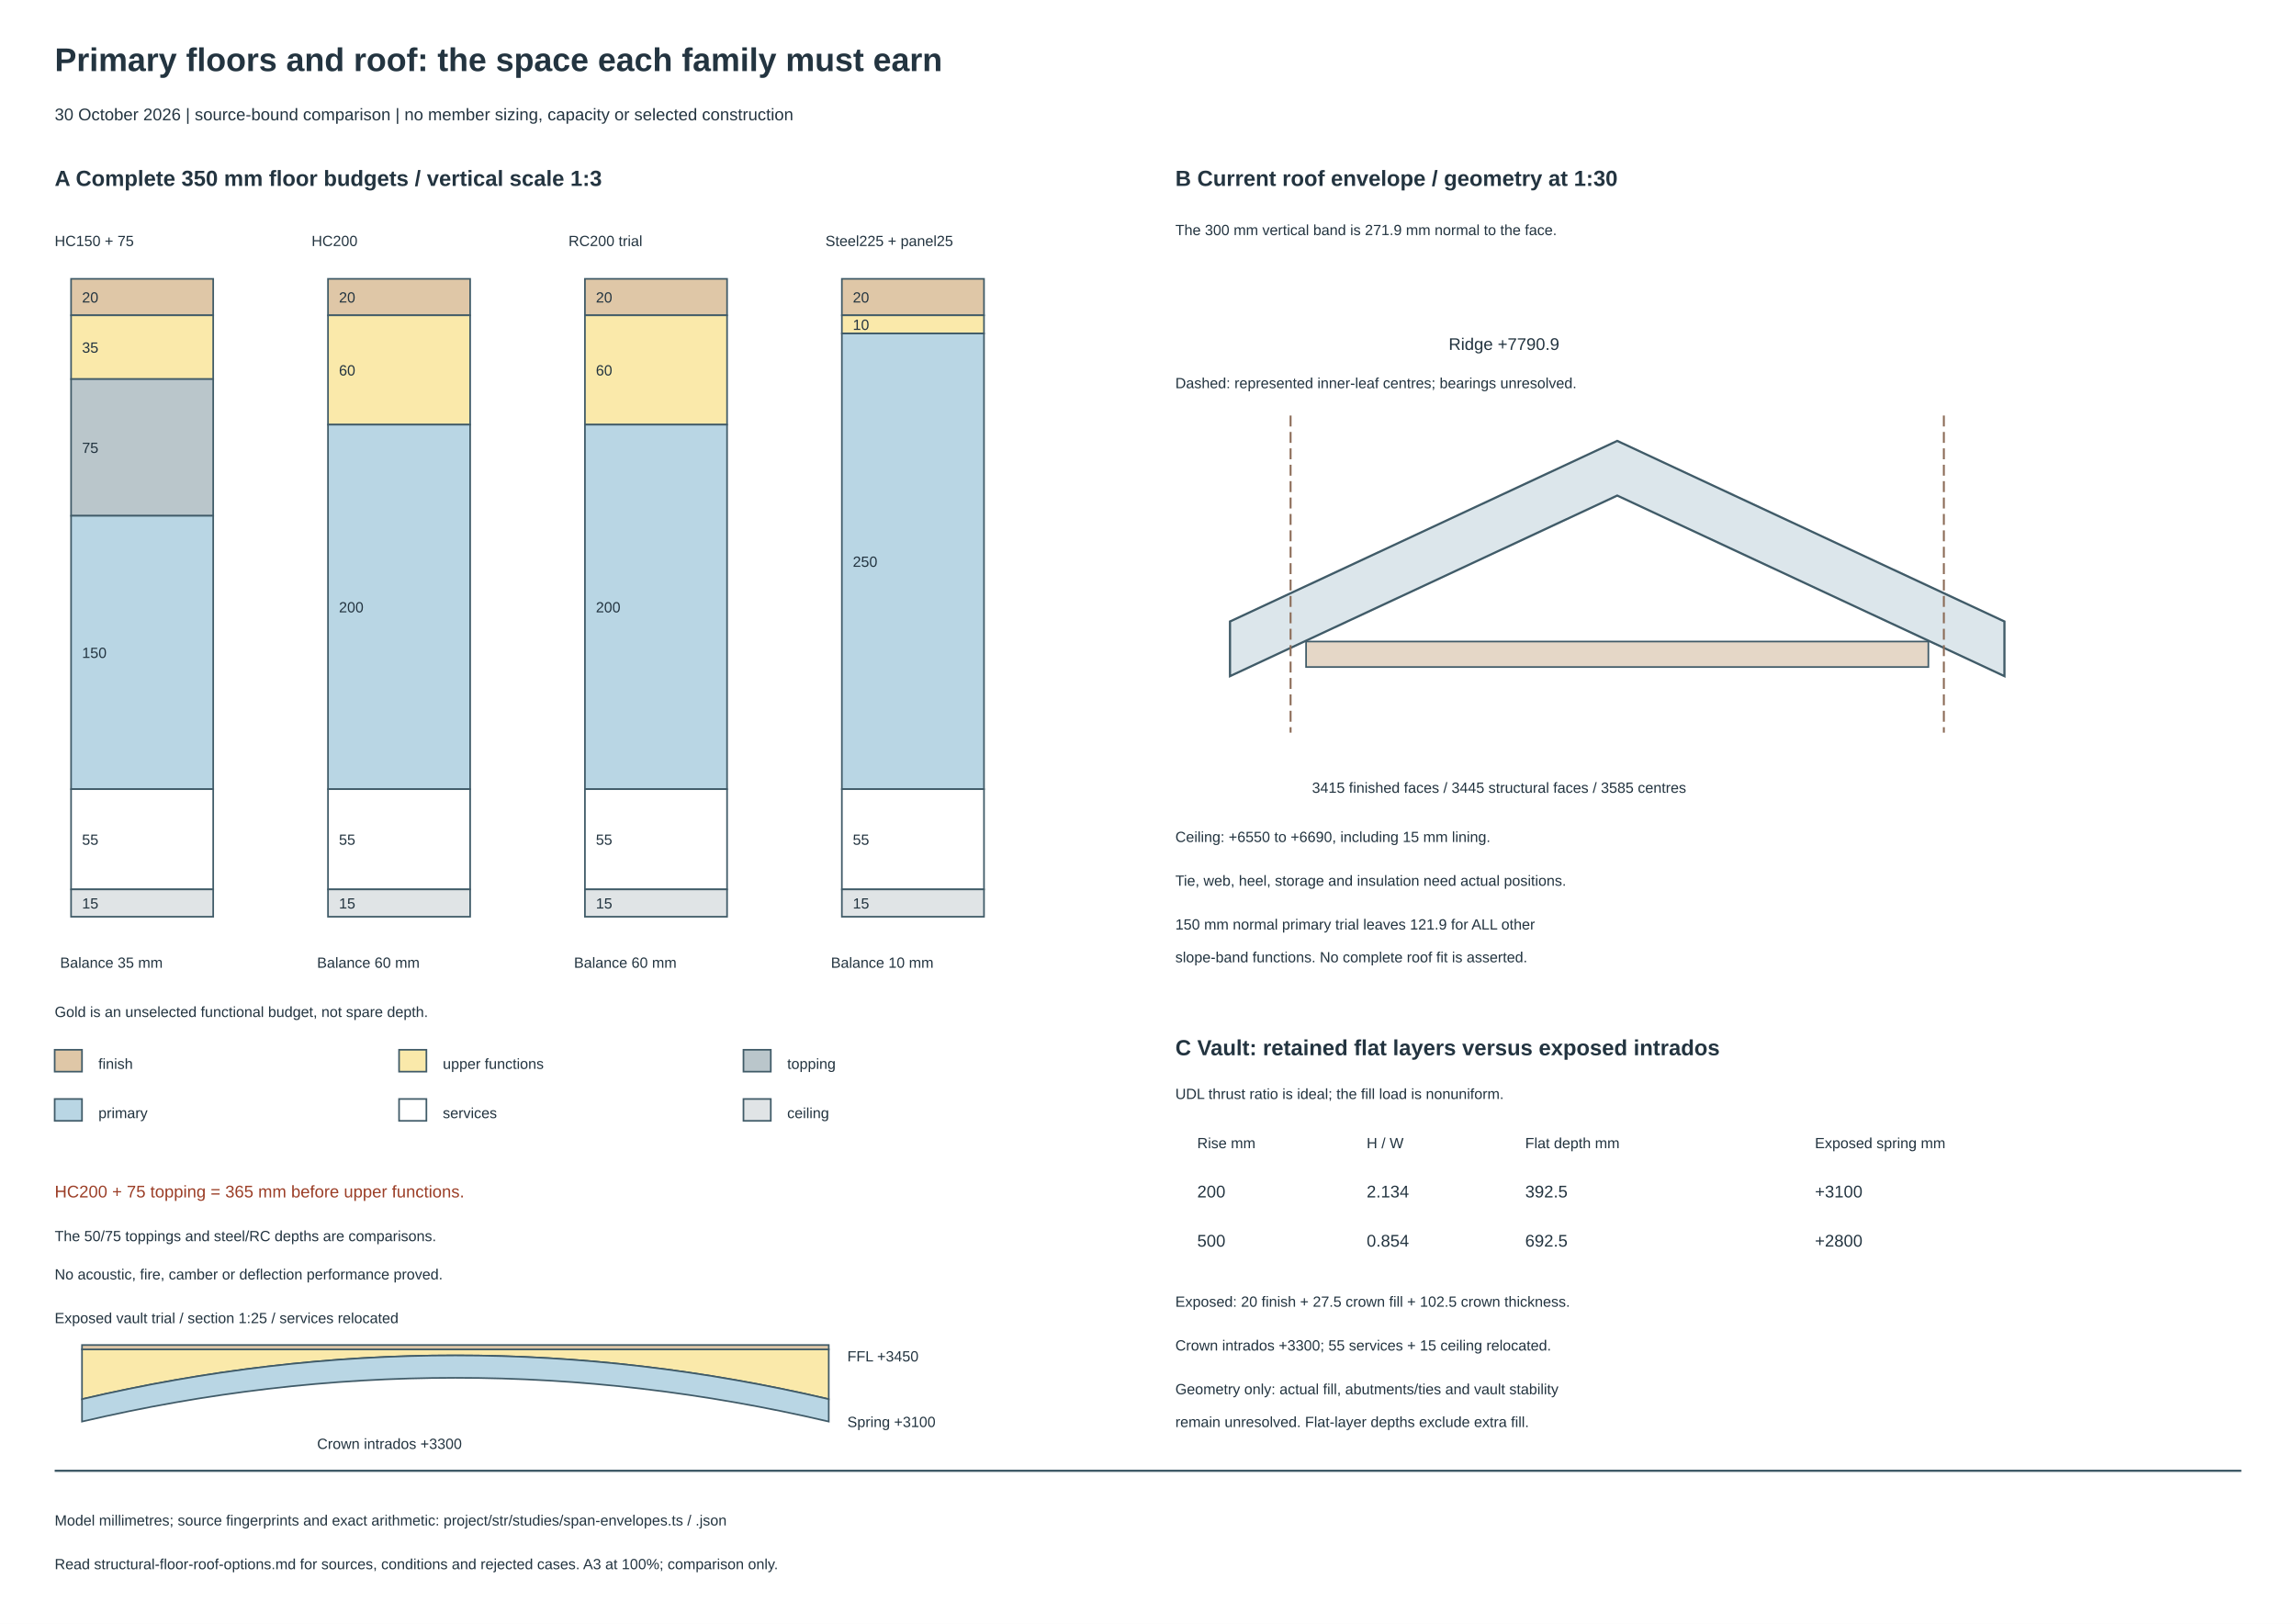
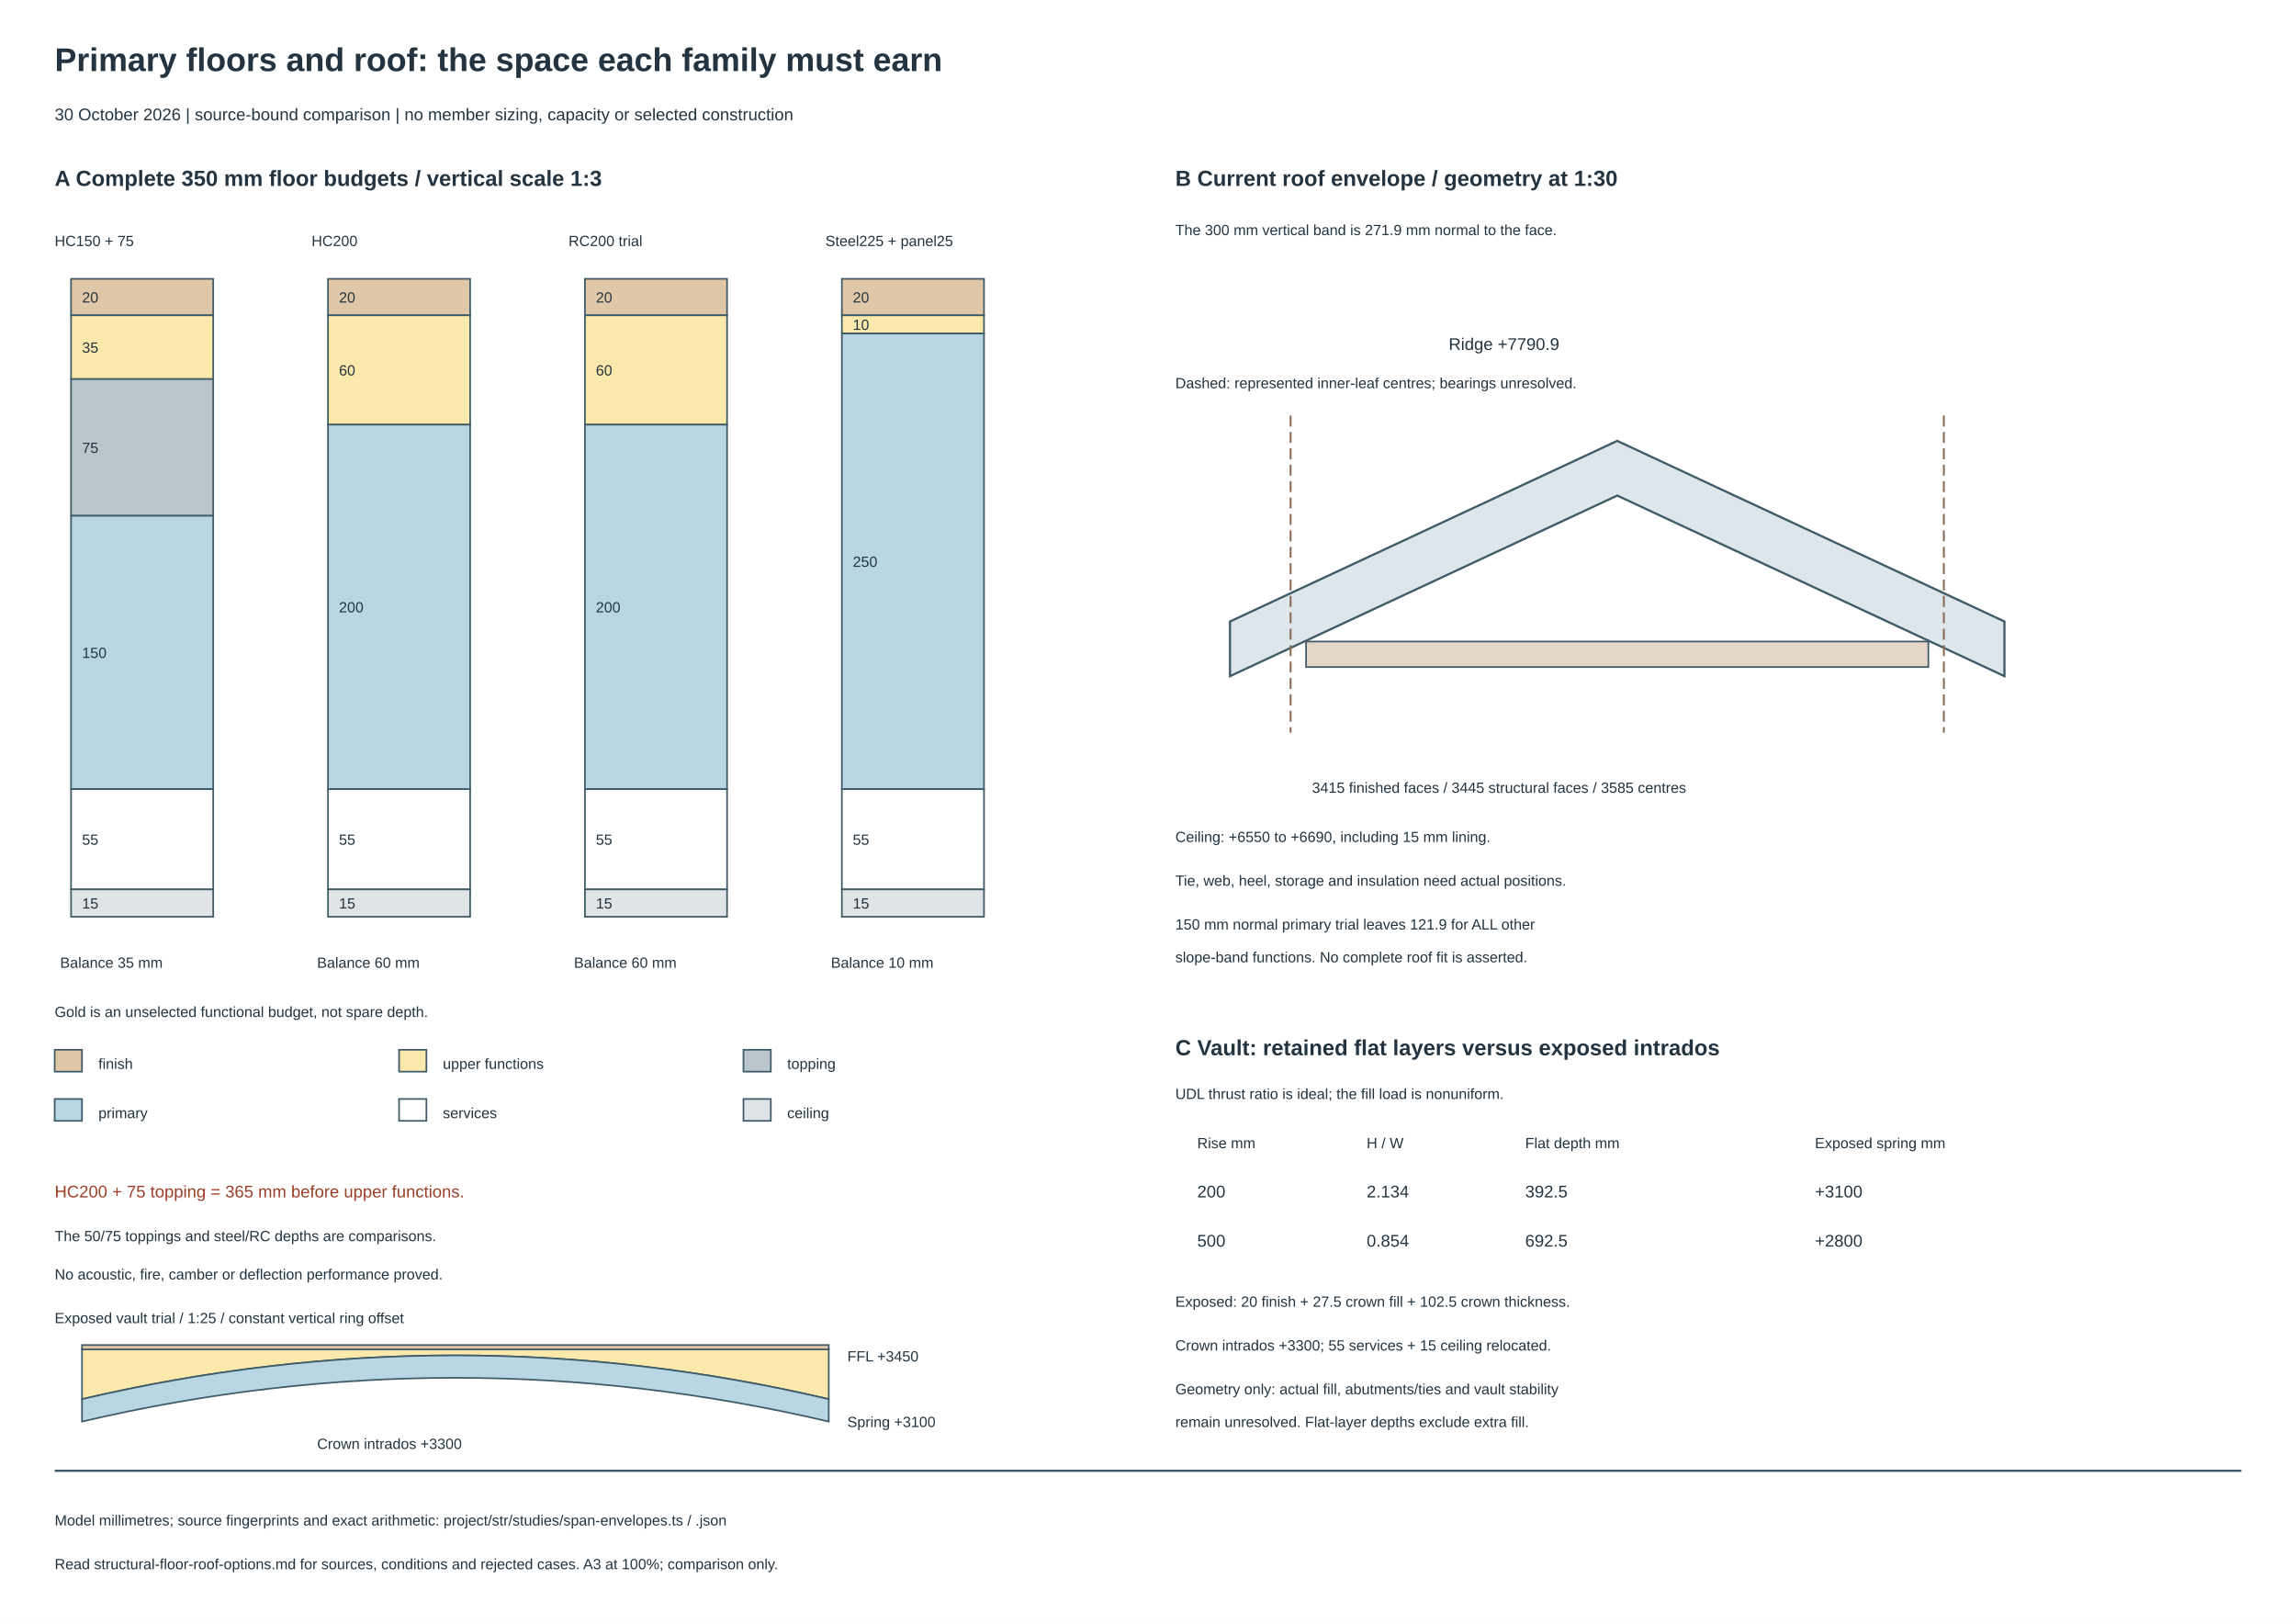
<svg xmlns="http://www.w3.org/2000/svg" width="420mm" height="297mm" viewBox="0 0 420 297">
  <rect width="420" height="297" fill="white" />
  <style>text{font-family:Arial,sans-serif;fill:#233440;font-size:3.1px}.title{font-size:6px;font-weight:700}.heading{font-size:4px;font-weight:700}.small{font-size:2.7px}.warning{fill:#9b3e27}.line{stroke:#405b68;stroke-width:.4;fill:none}.datum{stroke:#8b6b56;stroke-width:.35;stroke-dasharray:2 1;fill:none}</style>
  <text x="10" y="13" class="title">Primary floors and roof: the space each family must earn</text>
  <text x="10" y="22" class="">30 October 2026 | source-bound comparison | no member sizing, capacity or selected construction</text>
  <text x="10" y="34" class="heading">A  Complete 350 mm floor budgets / vertical scale 1:3</text>
  <text x="10" y="45" class="small">HC150 + 75</text>
  <rect x="13" y="51" width="26" height="6.667" fill="#dfc7a7" stroke="#405b68" stroke-width=".3" />
  <text x="15" y="55.333" class="small">20</text>
  <rect x="13" y="57.667" width="26" height="11.667" fill="#fae9aa" stroke="#405b68" stroke-width=".3" />
  <text x="15" y="64.5" class="small">35</text>
  <rect x="13" y="69.333" width="26" height="25" fill="#bac6cb" stroke="#405b68" stroke-width=".3" />
  <text x="15" y="82.833" class="small">75</text>
  <rect x="13" y="94.333" width="26" height="50" fill="#b9d6e4" stroke="#405b68" stroke-width=".3" />
  <text x="15" y="120.333" class="small">150</text>
  <rect x="13" y="144.333" width="26" height="18.333" fill="#ffffff" stroke="#405b68" stroke-width=".3" />
  <text x="15" y="154.5" class="small">55</text>
  <rect x="13" y="162.667" width="26" height="5" fill="#e0e4e6" stroke="#405b68" stroke-width=".3" />
  <text x="15" y="166.167" class="small">15</text>
  <text x="11" y="177" class="small">Balance 35 mm</text>
  <text x="57" y="45" class="small">HC200</text>
  <rect x="60" y="51" width="26" height="6.667" fill="#dfc7a7" stroke="#405b68" stroke-width=".3" />
  <text x="62" y="55.333" class="small">20</text>
  <rect x="60" y="57.667" width="26" height="20" fill="#fae9aa" stroke="#405b68" stroke-width=".3" />
  <text x="62" y="68.667" class="small">60</text>
  <rect x="60" y="77.667" width="26" height="66.667" fill="#b9d6e4" stroke="#405b68" stroke-width=".3" />
  <text x="62" y="112" class="small">200</text>
  <rect x="60" y="144.333" width="26" height="18.333" fill="#ffffff" stroke="#405b68" stroke-width=".3" />
  <text x="62" y="154.5" class="small">55</text>
  <rect x="60" y="162.667" width="26" height="5" fill="#e0e4e6" stroke="#405b68" stroke-width=".3" />
  <text x="62" y="166.167" class="small">15</text>
  <text x="58" y="177" class="small">Balance 60 mm</text>
  <text x="104" y="45" class="small">RC200 trial</text>
  <rect x="107" y="51" width="26" height="6.667" fill="#dfc7a7" stroke="#405b68" stroke-width=".3" />
  <text x="109" y="55.333" class="small">20</text>
  <rect x="107" y="57.667" width="26" height="20" fill="#fae9aa" stroke="#405b68" stroke-width=".3" />
  <text x="109" y="68.667" class="small">60</text>
  <rect x="107" y="77.667" width="26" height="66.667" fill="#b9d6e4" stroke="#405b68" stroke-width=".3" />
  <text x="109" y="112" class="small">200</text>
  <rect x="107" y="144.333" width="26" height="18.333" fill="#ffffff" stroke="#405b68" stroke-width=".3" />
  <text x="109" y="154.5" class="small">55</text>
  <rect x="107" y="162.667" width="26" height="5" fill="#e0e4e6" stroke="#405b68" stroke-width=".3" />
  <text x="109" y="166.167" class="small">15</text>
  <text x="105" y="177" class="small">Balance 60 mm</text>
  <text x="151" y="45" class="small">Steel225 + panel25</text>
  <rect x="154" y="51" width="26" height="6.667" fill="#dfc7a7" stroke="#405b68" stroke-width=".3" />
  <text x="156" y="55.333" class="small">20</text>
  <rect x="154" y="57.667" width="26" height="3.333" fill="#fae9aa" stroke="#405b68" stroke-width=".3" />
  <text x="156" y="60.333" class="small">10</text>
  <rect x="154" y="61" width="26" height="83.333" fill="#b9d6e4" stroke="#405b68" stroke-width=".3" />
  <text x="156" y="103.667" class="small">250</text>
  <rect x="154" y="144.333" width="26" height="18.333" fill="#ffffff" stroke="#405b68" stroke-width=".3" />
  <text x="156" y="154.5" class="small">55</text>
  <rect x="154" y="162.667" width="26" height="5" fill="#e0e4e6" stroke="#405b68" stroke-width=".3" />
  <text x="156" y="166.167" class="small">15</text>
  <text x="152" y="177" class="small">Balance 10 mm</text>
  <text x="10" y="186" class="small">Gold is an unselected functional budget, not spare depth.</text>
  <rect x="10" y="192" width="5" height="4" fill="#dfc7a7" stroke="#405b68" stroke-width=".3" />
  <text x="18" y="195.5" class="small">finish</text>
  <rect x="73" y="192" width="5" height="4" fill="#fae9aa" stroke="#405b68" stroke-width=".3" />
  <text x="81" y="195.5" class="small">upper functions</text>
  <rect x="136" y="192" width="5" height="4" fill="#bac6cb" stroke="#405b68" stroke-width=".3" />
  <text x="144" y="195.5" class="small">topping</text>
  <rect x="10" y="201" width="5" height="4" fill="#b9d6e4" stroke="#405b68" stroke-width=".3" />
  <text x="18" y="204.5" class="small">primary</text>
  <rect x="73" y="201" width="5" height="4" fill="#ffffff" stroke="#405b68" stroke-width=".3" />
  <text x="81" y="204.5" class="small">services</text>
  <rect x="136" y="201" width="5" height="4" fill="#e0e4e6" stroke="#405b68" stroke-width=".3" />
  <text x="144" y="204.5" class="small">ceiling</text>
  <text x="10" y="219" class="warning">HC200 + 75 topping = 365 mm before upper functions.</text>
  <text x="10" y="227" class="small">The 50/75 toppings and steel/RC depths are comparisons.</text>
  <text x="10" y="234" class="small">No acoustic, fire, camber or deflection performance proved.</text>
-   <text x="10" y="242" class="small">Exposed vault trial / section 1:25 / services relocated</text>
+   <text x="10" y="242" class="small">Exposed vault trial / 1:25 / constant vertical ring offset</text>
  <path d="M15,246.8 L151.6,246.8 L151.6,255.9 Q83.3,239.9 15,255.9 Z" fill="#fae9aa" stroke="#405b68" stroke-width=".3" />
  <path d="M15,260 Q83.3,244 151.6,260 L151.6,255.9 Q83.3,239.9 15,255.9 Z" fill="#b9d6e4" stroke="#405b68" stroke-width=".3" />
  <rect x="15" y="246" width="136.6" height="0.8" fill="#dfc7a7" stroke="#405b68" stroke-width=".3" />
  <text x="155" y="249" class="small">FFL +3450</text>
  <text x="155" y="261" class="small">Spring +3100</text>
  <text x="58" y="265" class="small">Crown intrados +3300</text>
  <text x="215" y="34" class="heading">B  Current roof envelope / geometry at 1:30</text>
  <text x="215" y="43" class="small">The 300 mm vertical band is 271.9 mm normal to the face.</text>
  <polygon points="225,113.667 295.833,80.637 366.667,113.667 366.667,123.667 295.833,90.637 225,123.667" fill="#dce6eb" stroke="#405b68" stroke-width=".4" />
  <rect x="238.917" y="117.333" width="113.833" height="4.667" fill="#e5d7c7" stroke="#405b68" stroke-width=".3" />
  <path d="M236.083,76 L236.083,134" class="datum" />
  <path d="M355.583,76 L355.583,134" class="datum" />
  <text x="265" y="64" class="">Ridge +7790.9</text>
  <text x="215" y="71" class="small">Dashed: represented inner-leaf centres; bearings unresolved.</text>
  <text x="240" y="145" class="small">3415 finished faces / 3445 structural faces / 3585 centres</text>
  <text x="215" y="154" class="small">Ceiling: +6550 to +6690, including 15 mm lining.</text>
  <text x="215" y="162" class="small">Tie, web, heel, storage and insulation need actual positions.</text>
  <text x="215" y="170" class="small">150 mm normal primary trial leaves 121.9 for ALL other</text>
  <text x="215" y="176" class="small">slope-band functions. No complete roof fit is asserted.</text>
  <text x="215" y="193" class="heading">C  Vault: retained flat layers versus exposed intrados</text>
  <text x="215" y="201" class="small">UDL thrust ratio is ideal; the fill load is nonuniform.</text>
  <text x="219" y="210" class="small">Rise mm</text>
  <text x="250" y="210" class="small">H / W</text>
  <text x="279" y="210" class="small">Flat depth mm</text>
  <text x="332" y="210" class="small">Exposed spring mm</text>
  <text x="219" y="219" class="">200</text>
  <text x="250" y="219" class="">2.134</text>
  <text x="279" y="219" class="">392.5</text>
  <text x="332" y="219" class="">+3100</text>
  <text x="219" y="228" class="">500</text>
  <text x="250" y="228" class="">0.854</text>
  <text x="279" y="228" class="">692.5</text>
  <text x="332" y="228" class="">+2800</text>
  <text x="215" y="239" class="small">Exposed: 20 finish + 27.5 crown fill + 102.5 crown thickness.</text>
  <text x="215" y="247" class="small">Crown intrados +3300; 55 services + 15 ceiling relocated.</text>
  <text x="215" y="255" class="small">Geometry only: actual fill, abutments/ties and vault stability</text>
  <text x="215" y="261" class="small">remain unresolved. Flat-layer depths exclude extra fill.</text>
  <path d="M10,269 L410,269" class="line" />
  <text x="10" y="279" class="small">Model millimetres; source fingerprints and exact arithmetic: project/str/studies/span-envelopes.ts / .json</text>
  <text x="10" y="287" class="small">Read structural-floor-roof-options.md for sources, conditions and rejected cases. A3 at 100%; comparison only.</text>
</svg>
